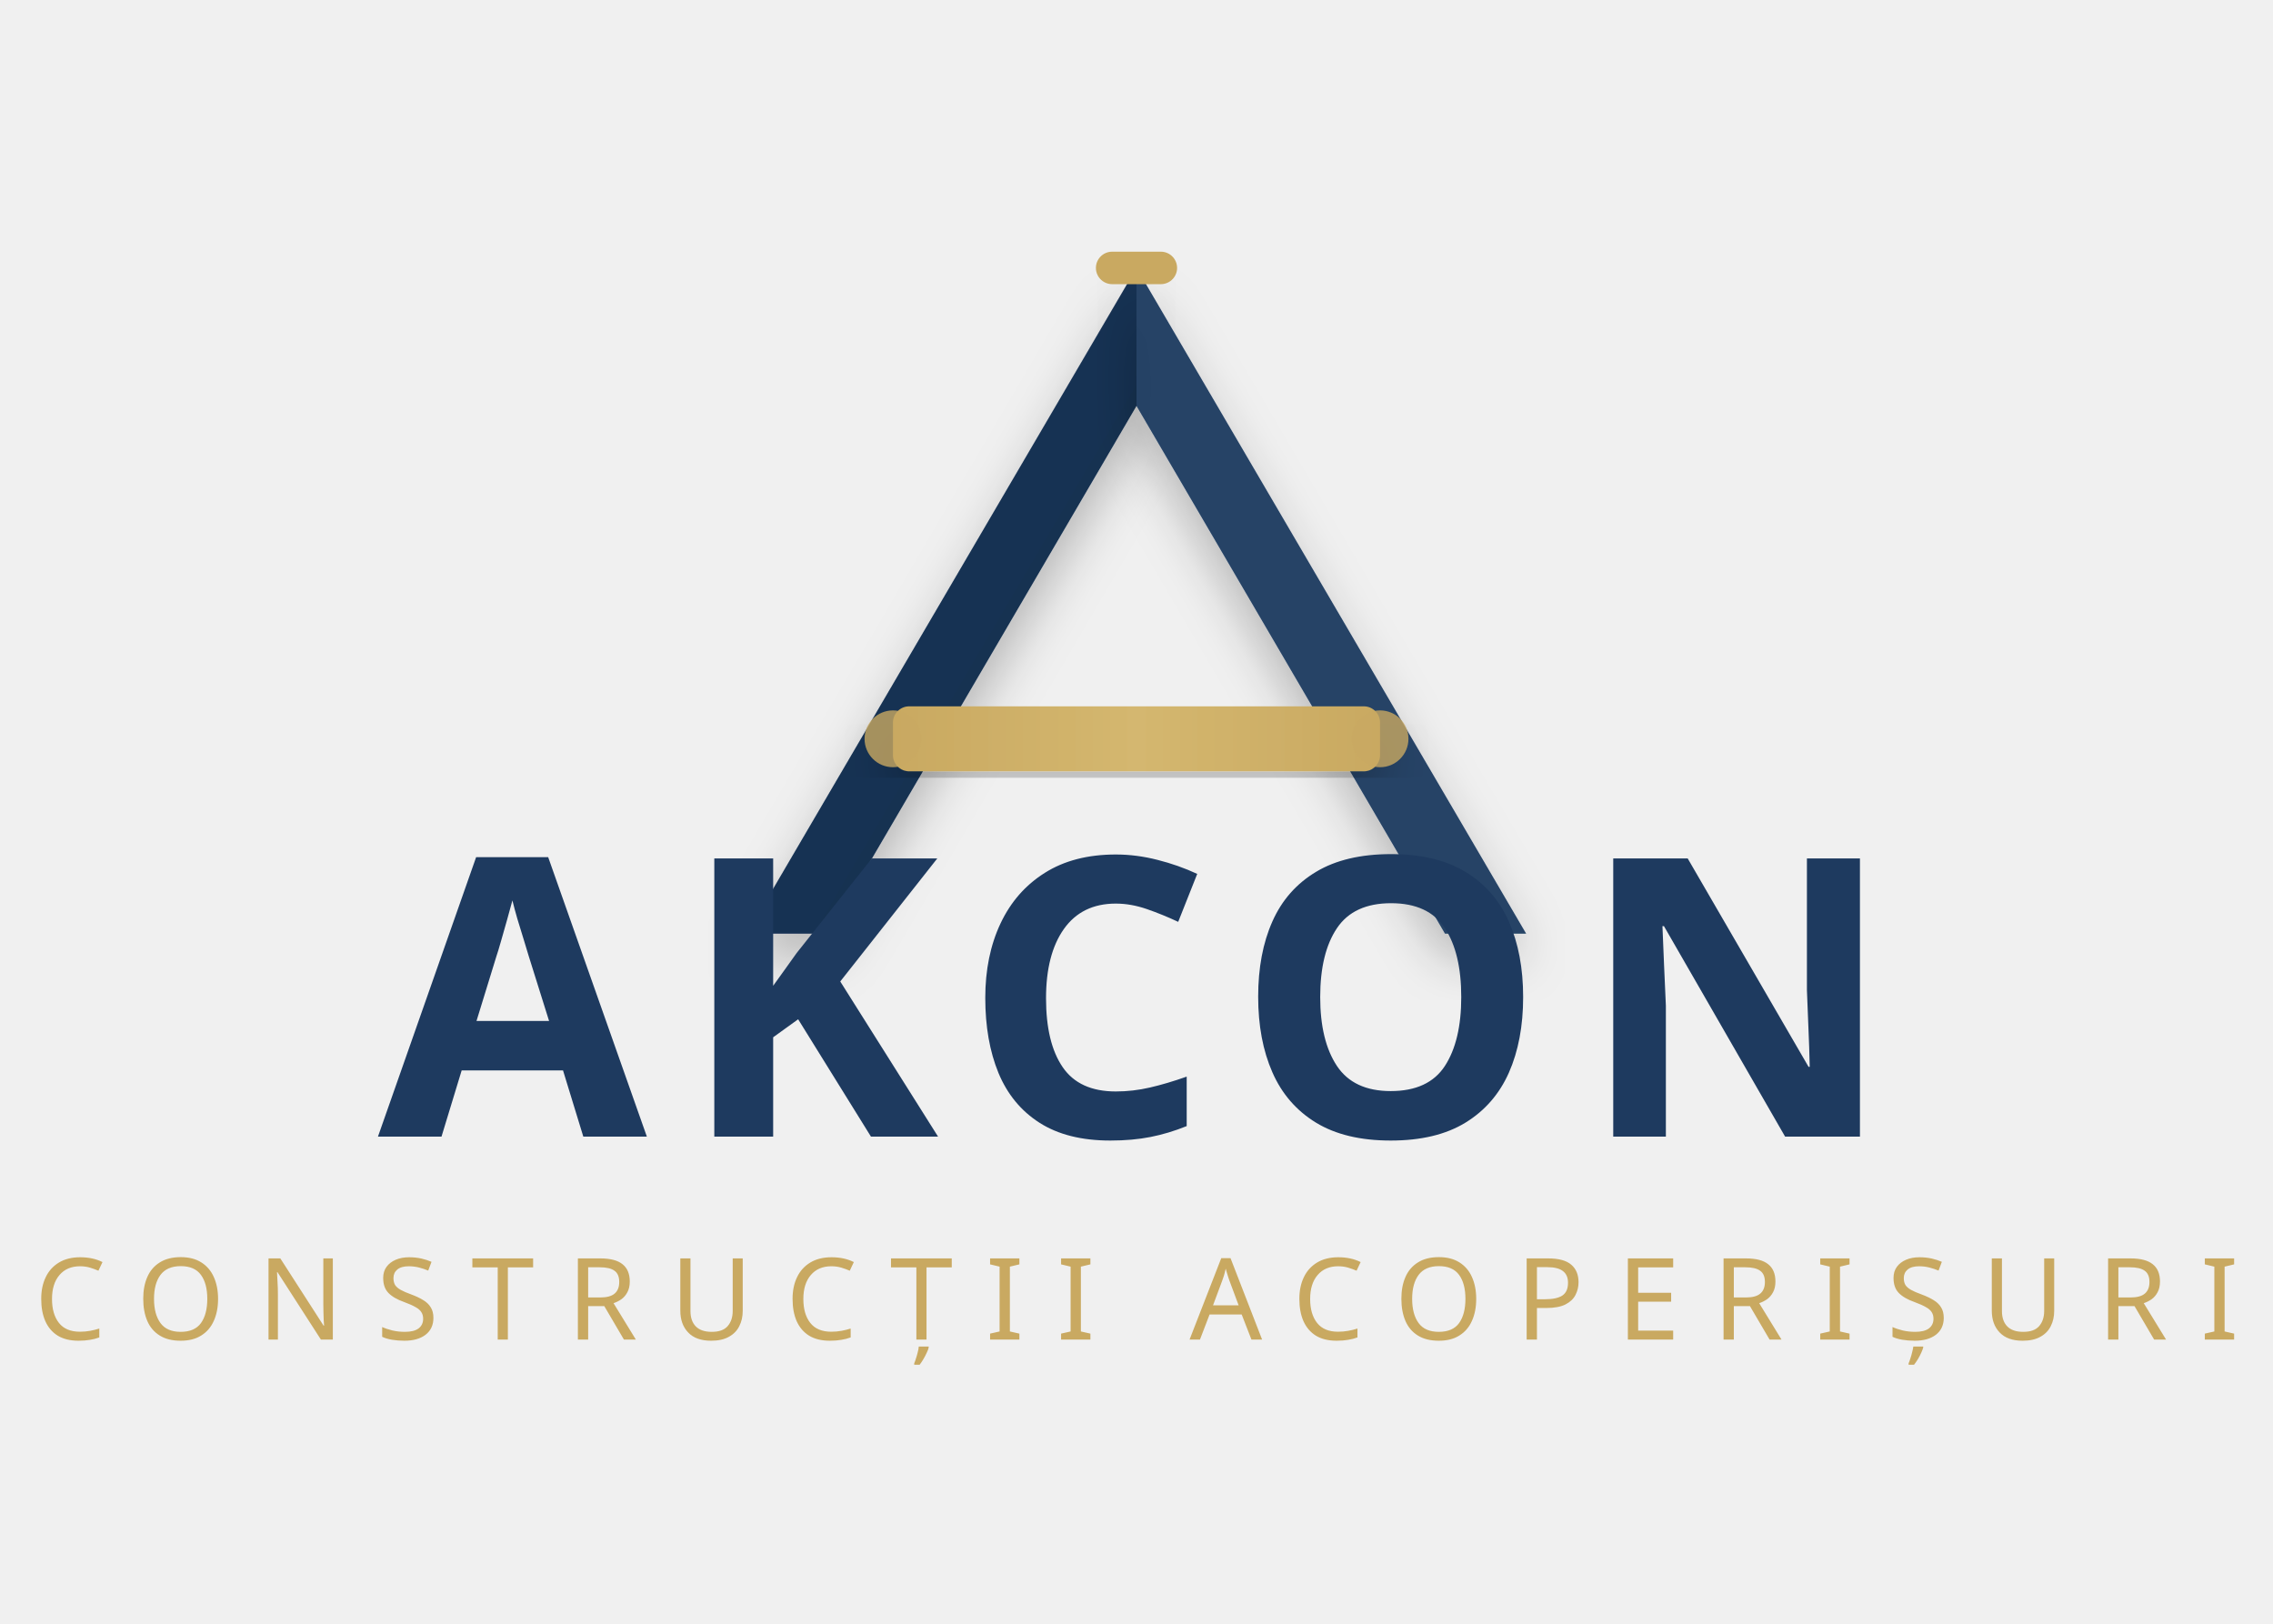
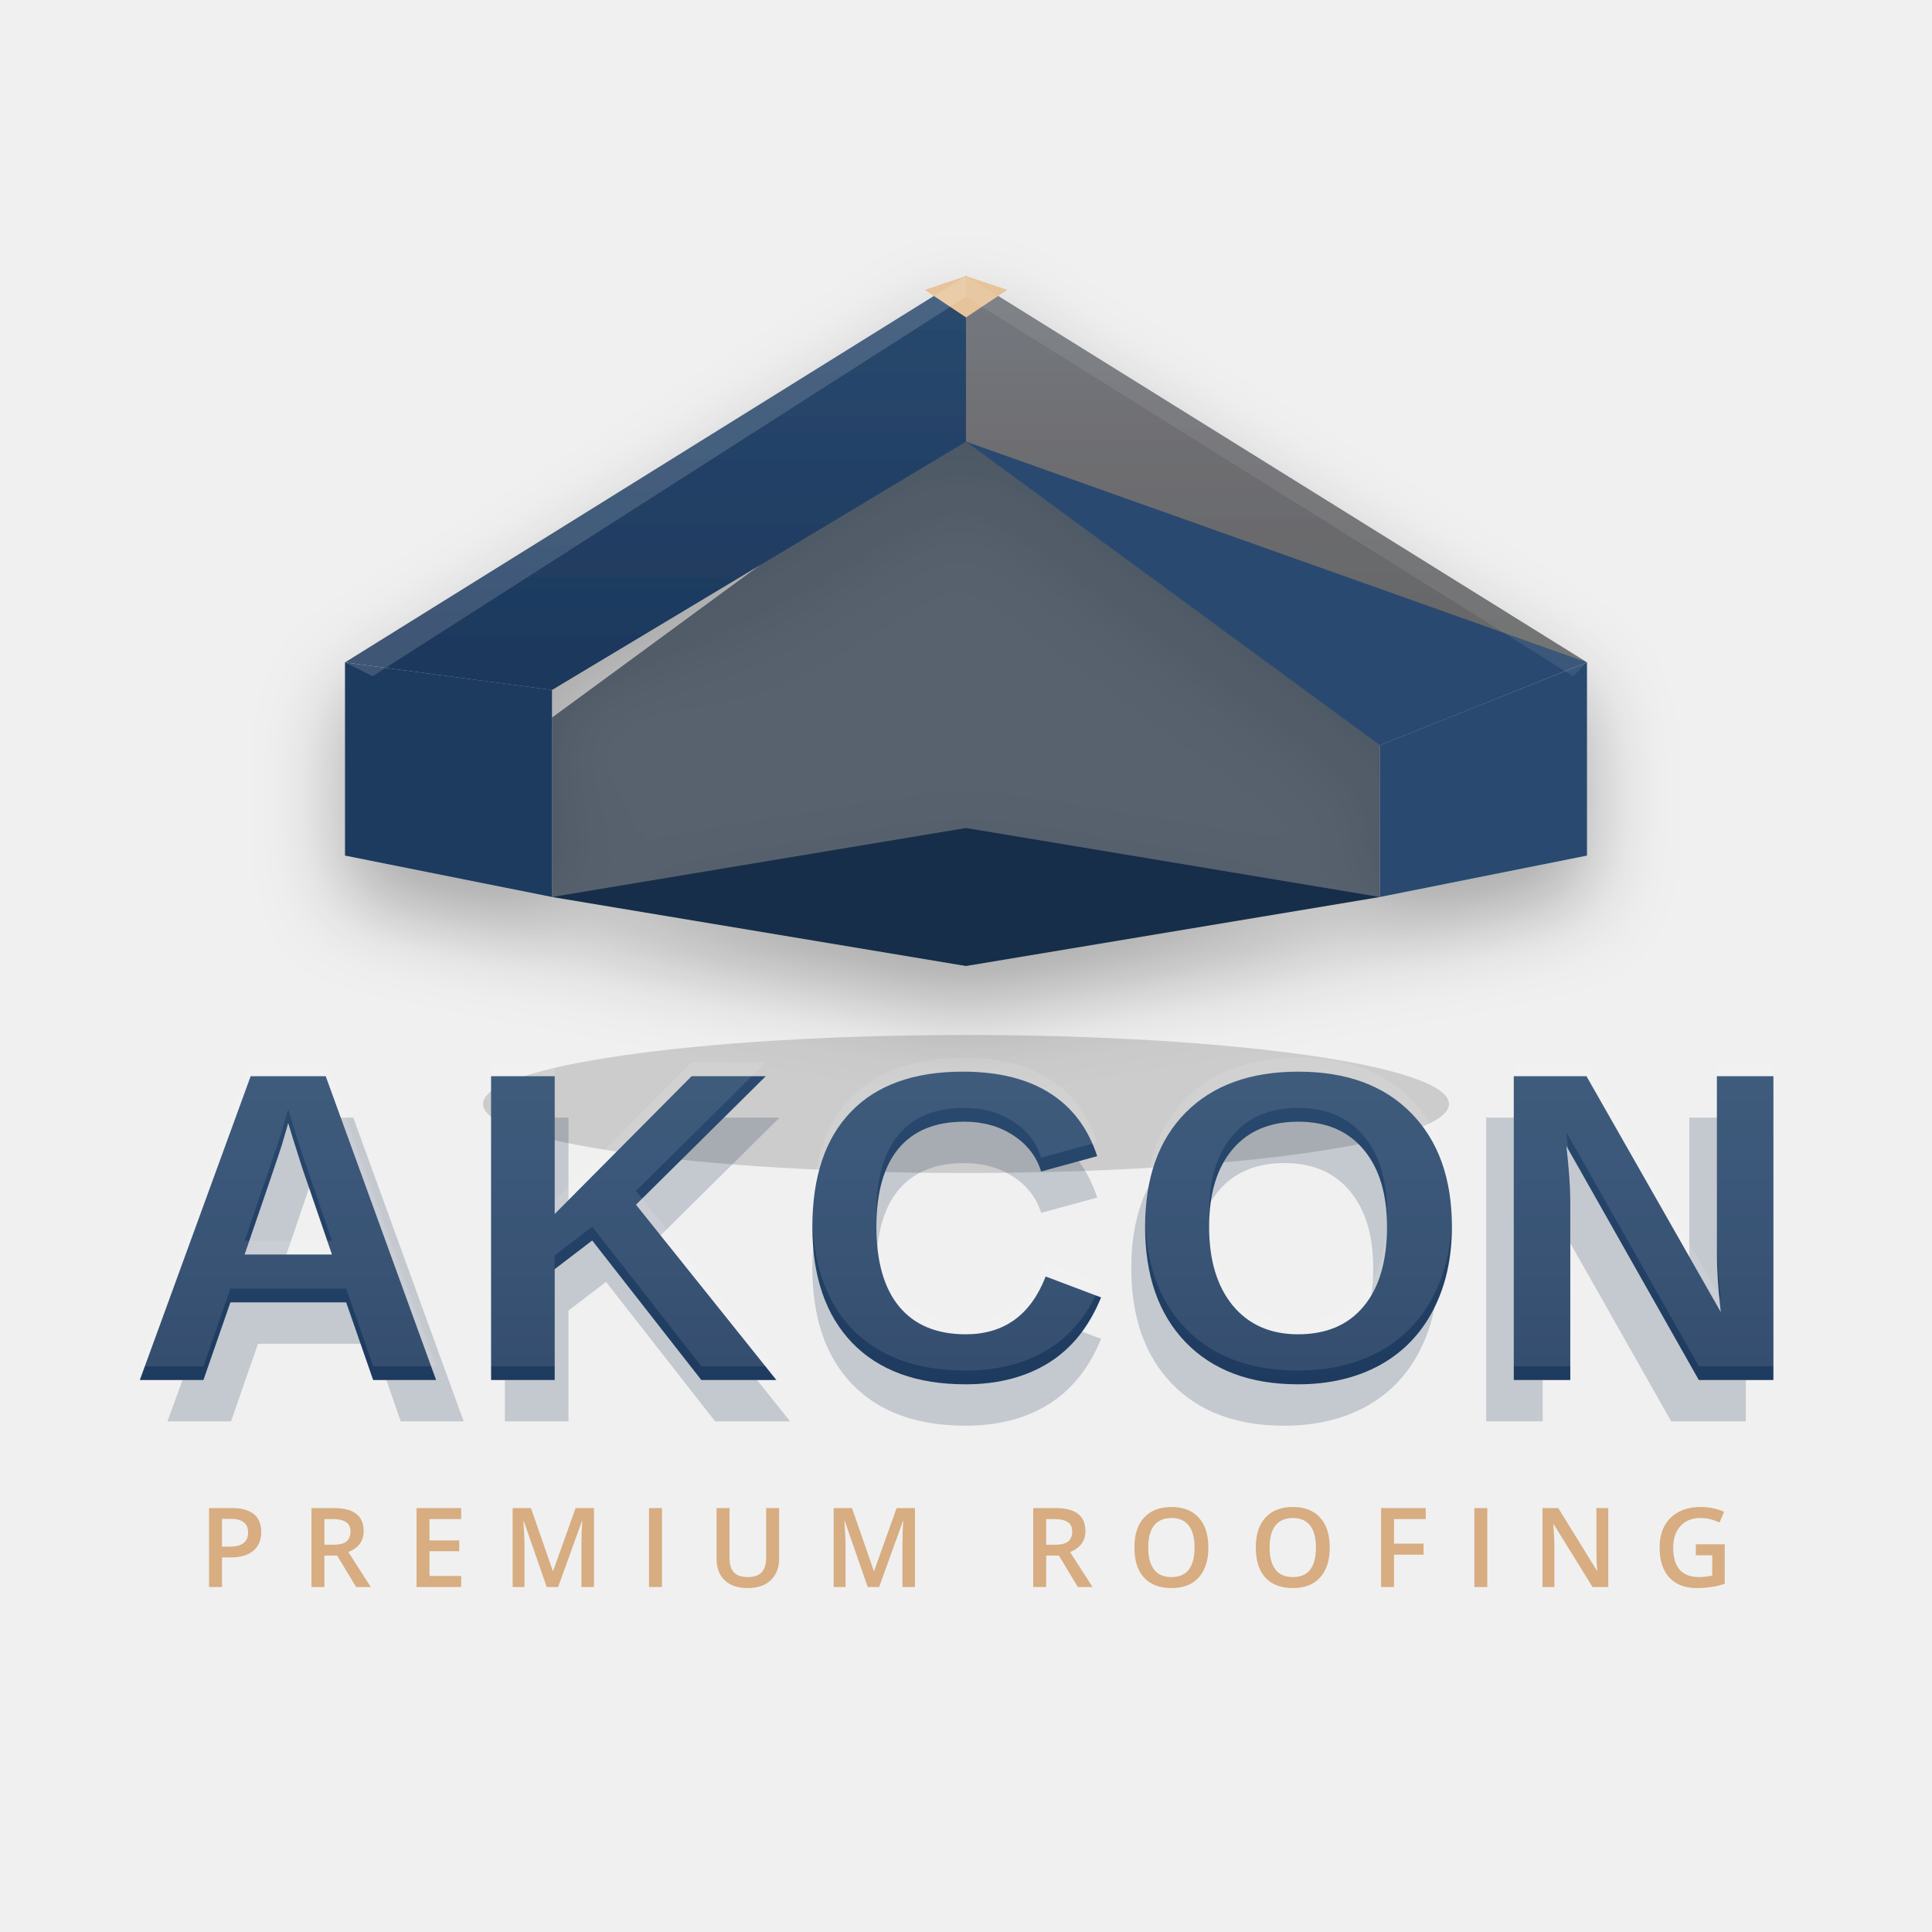
- <svg xmlns="http://www.w3.org/2000/svg" width="280" height="200" viewBox="0 0 280 200">
+ <svg xmlns="http://www.w3.org/2000/svg" width="140" height="140" viewBox="0 0 140 140" fill="none">
  <defs>
-     <linearGradient id="navySlope-stack" x1="0%" y1="0%" x2="100%" y2="100%">
-       <stop offset="0%" stop-color="#1e3a5f" />
-       <stop offset="100%" stop-color="#152d48" />
+     <linearGradient id="roofMainStacked" x1="70" y1="20" x2="70" y2="70" gradientUnits="userSpaceOnUse">
+       <stop offset="0%" stop-color="#2a4a6f" />
+       <stop offset="50%" stop-color="#1e3a5f" />
+       <stop offset="100%" stop-color="#162d4a" />
    </linearGradient>
-     <linearGradient id="goldBeam-stack" x1="0%" y1="0%" x2="100%" y2="0%">
-       <stop offset="0%" stop-color="#c9a961" />
-       <stop offset="50%" stop-color="#d4b76f" />
-       <stop offset="100%" stop-color="#c9a961" />
+     <linearGradient id="roofAccentStacked" x1="70" y1="20" x2="70" y2="45" gradientUnits="userSpaceOnUse">
+       <stop offset="0%" stop-color="#e6c39a" />
+       <stop offset="50%" stop-color="#d4a574" />
+       <stop offset="100%" stop-color="#c29560" />
    </linearGradient>
-     <filter id="stackShadow">
-       <feDropShadow dx="0" dy="3" stdDeviation="3" flood-opacity="0.25" />
+     <filter id="shadowStacked" x="-50%" y="-50%" width="200%" height="200%">
+       <feGaussianBlur in="SourceAlpha" stdDeviation="3" />
+       <feOffset dx="0" dy="3" result="offsetblur" />
+       <feComponentTransfer>
+         <feFuncA type="linear" slope="0.3" />
+       </feComponentTransfer>
+       <feMerge>
+         <feMergeNode />
+         <feMergeNode in="SourceGraphic" />
+       </feMerge>
    </filter>
+     <linearGradient id="textGradientStacked" x1="0%" y1="0%" x2="0%" y2="100%">
+       <stop offset="0%" stop-color="#2a4a6f" />
+       <stop offset="100%" stop-color="#1e3a5f" />
+     </linearGradient>
  </defs>
-   <g transform="translate(140, 25)">
-     <path d="M 0,8 L -48,90 L -38,90 L 0,25 Z" fill="url(#navySlope-stack)" filter="url(#stackShadow)" />
-     <path d="M 0,8 L 48,90 L 38,90 L 0,25 Z" fill="#1e3a5f" opacity="0.95" filter="url(#stackShadow)" />
-     <line x1="-3" y1="8" x2="3" y2="8" stroke="#c9a961" stroke-width="4" stroke-linecap="round" />
-     <rect x="-30" y="62" width="60" height="8" fill="url(#goldBeam-stack)" rx="2" filter="url(#stackShadow)" />
-     <circle cx="-30" cy="66" r="3.5" fill="#c9a961" opacity="0.8" />
-     <circle cx="30" cy="66" r="3.5" fill="#c9a961" opacity="0.8" />
+   <ellipse cx="70" cy="80" rx="35" ry="5" fill="#000000" opacity="0.15" />
+   <g filter="url(#shadowStacked)">
+     <path d="M 40 65 L 40 52 L 70 30 L 100 52 L 100 65 Z" fill="#0f1f33" opacity="0.6" />
+     <path d="M 25 48 L 70 20 L 70 32 L 40 50 Z" fill="url(#roofMainStacked)" />
+     <path d="M 70 20 L 115 48 L 100 54 L 70 32 Z" fill="#2a4a6f" />
+     <path d="M 70 20 L 70 32 L 115 48 L 70 20 Z" fill="url(#roofAccentStacked)" opacity="0.4" />
+     <path d="M 67 21 L 70 20 L 73 21 L 70 23 Z" fill="#e6c39a" />
+     <path d="M 25 48 L 40 50 L 40 65 L 25 62 Z" fill="#1e3a5f" />
+     <path d="M 115 48 L 100 54 L 100 65 L 115 62 Z" fill="#2a4a6f" />
+     <path d="M 40 65 L 70 70 L 100 65 L 70 60 Z" fill="#162d4a" />
+     <path d="M 25 48 L 70 20 L 70 21.5 L 27 49 Z" fill="#ffffff" opacity="0.15" />
+     <path d="M 70 20 L 115 48 L 114 49 L 70 21.5 Z" fill="#ffffff" opacity="0.08" />
  </g>
-   <text x="140" y="140" font-family="'Montserrat', sans-serif" font-size="48" font-weight="800" fill="#1e3a5f" text-anchor="middle" letter-spacing="4">
-     AKCON
-   </text>
-   <text x="140" y="165" font-family="'Montserrat', sans-serif" font-size="14" font-weight="500" fill="#c9a961" text-anchor="middle" letter-spacing="4">
-     CONSTRUCȚII ACOPERIȘURI
-   </text>
+   <g>
+     <text x="70" y="103" font-family="'Montserrat', Arial, sans-serif" font-size="32" font-weight="800" fill="#162d4a" opacity="0.2" text-anchor="middle">AKCON</text>
+     <text x="70" y="100" font-family="'Montserrat', Arial, sans-serif" font-size="32" font-weight="800" fill="url(#textGradientStacked)" text-anchor="middle" letter-spacing="1">AKCON</text>
+     <text x="70" y="99" font-family="'Montserrat', Arial, sans-serif" font-size="32" font-weight="800" fill="#ffffff" opacity="0.1" text-anchor="middle" letter-spacing="1">AKCON</text>
+   </g>
+   <text x="70" y="115" font-family="'Open Sans', Arial, sans-serif" font-size="8" font-weight="600" fill="#d4a574" letter-spacing="2.5" opacity="0.9" text-anchor="middle">PREMIUM ROOFING</text>
</svg>
